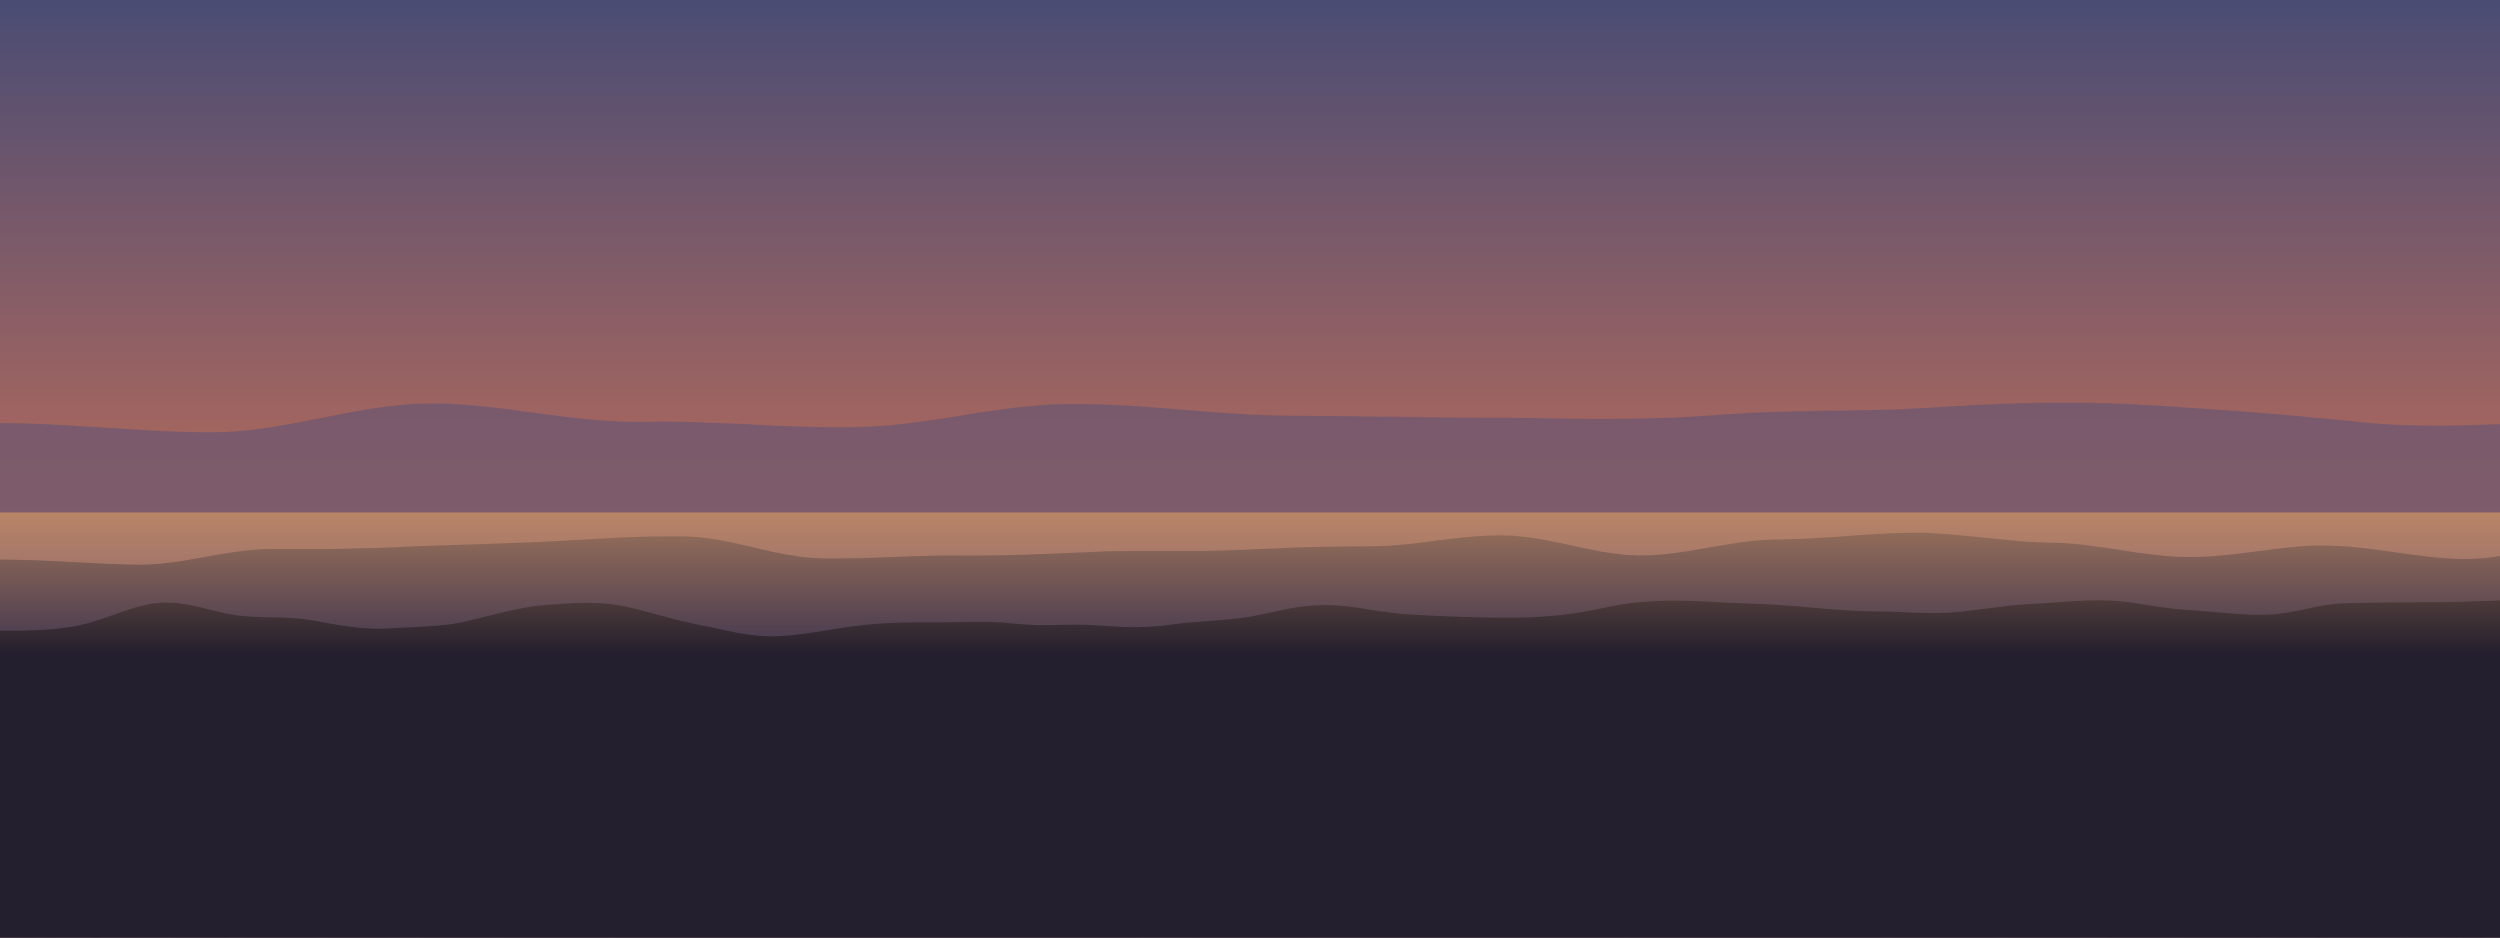
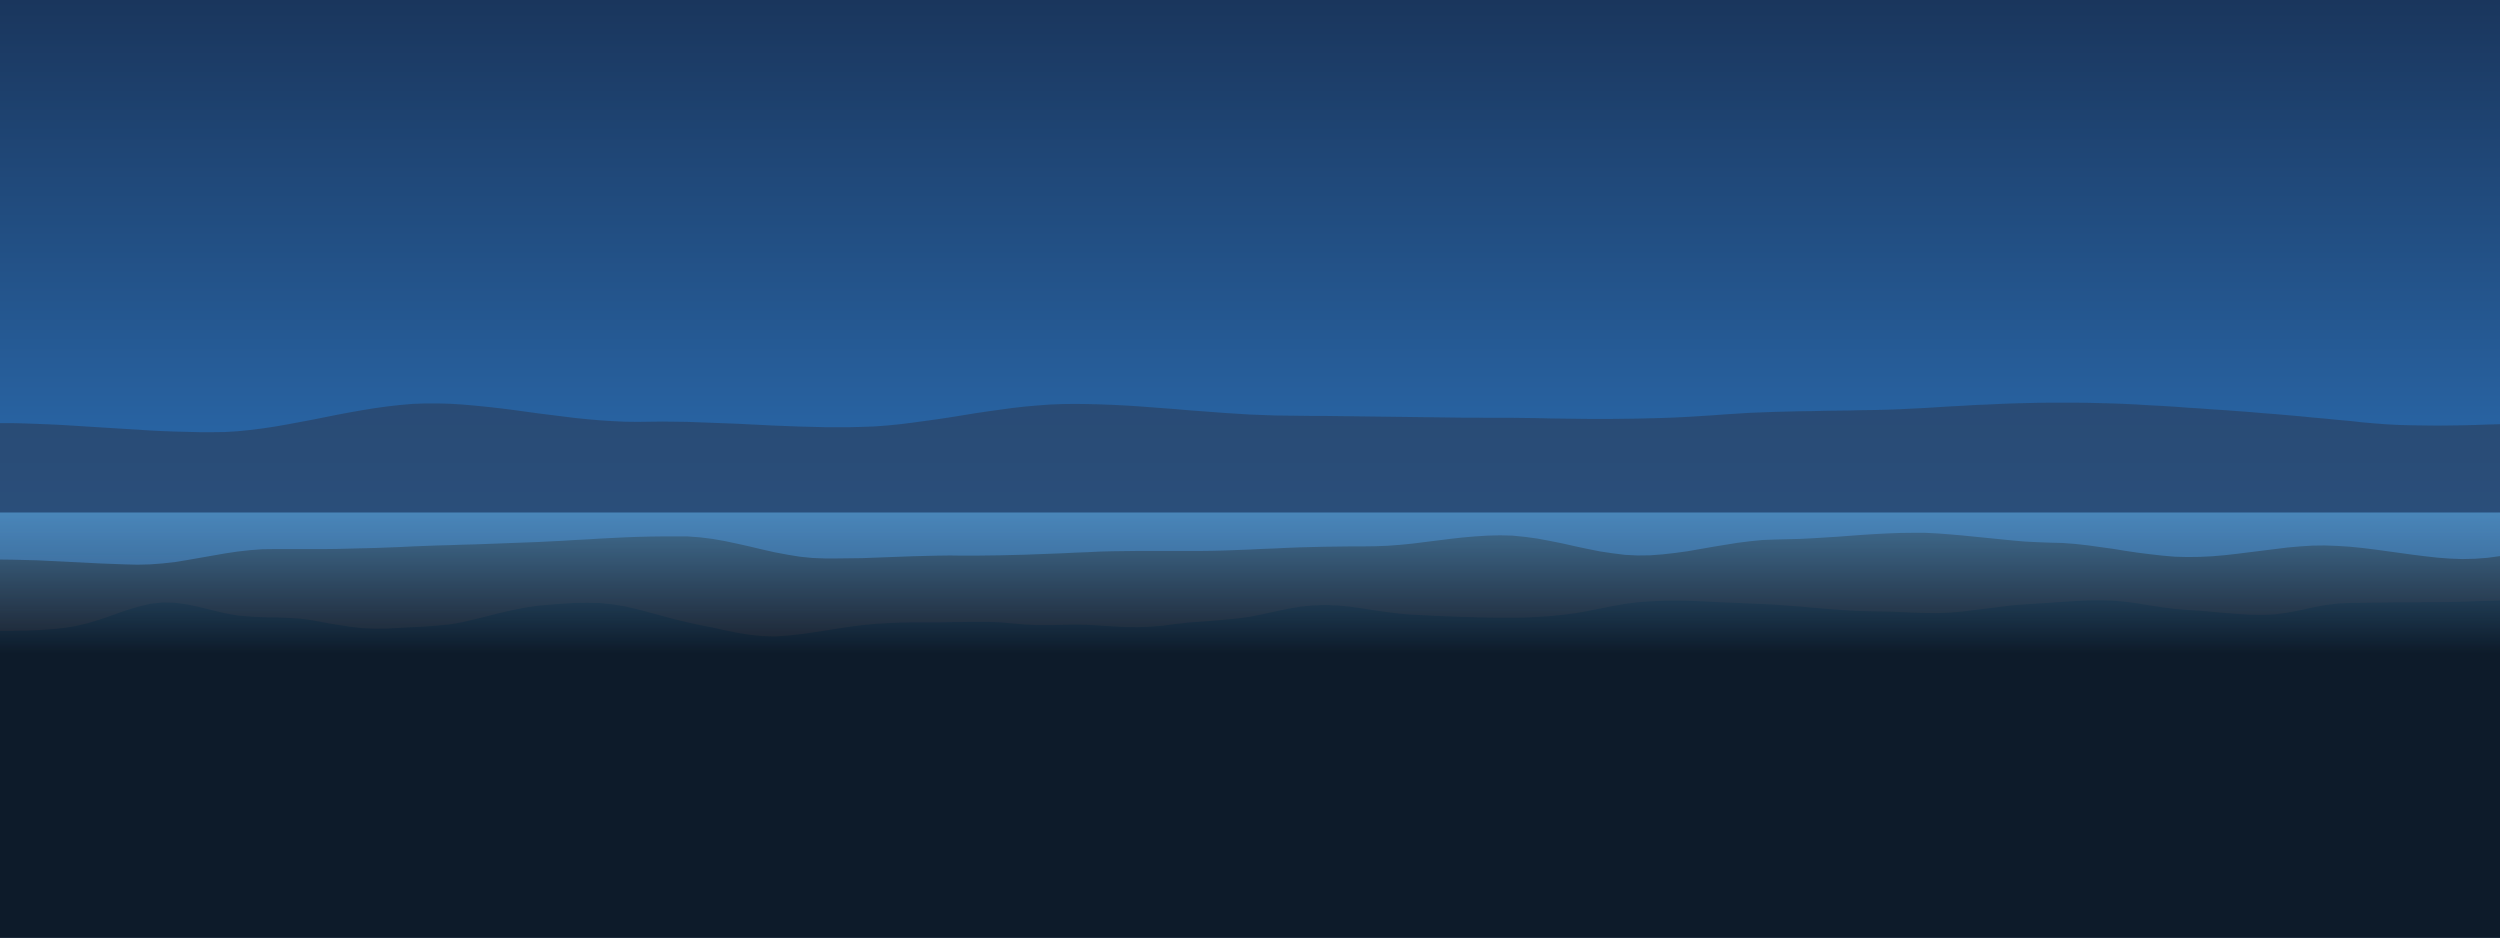
<svg xmlns="http://www.w3.org/2000/svg" viewBox="0 0 1600 600" preserveAspectRatio="xMidYMax slice">
  <view id="m" viewBox="100 250 800 290" preserveAspectRatio="xMidYMax slice" />
  <defs>
    <linearGradient id="sky" x1="0" y1="0" x2="0" y2="1">
-       <stop offset="0" style="stop-color:#4A4C74" />
-       <stop offset=".55" style="stop-color:#B36A5C" />
-       <stop offset="1" style="stop-color:#E8A664" />
+       <stop offset="0" style="stop-color:#1A365D" />
+       <stop offset=".55" style="stop-color:#2B6CB0" />
+       <stop offset="1" style="stop-color:#63B3ED" />
    </linearGradient>
    <radialGradient id="glow" cx=".5" cy=".92" r=".7">
-       <stop offset="0" style="stop-color:#FBD9A0" />
-       <stop offset="1" style="stop-color:#FBD9A0" stop-opacity="0" />
+       <stop offset="0" style="stop-color:#BEE3F8" />
+       <stop offset="1" style="stop-color:#BEE3F8" stop-opacity="0" />
    </radialGradient>
    <linearGradient id="haze" x1="0" y1="0" x2="0" y2="1">
-       <stop offset="0" style="stop-color:#E8A664" />
-       <stop offset="1" style="stop-color:#E8A664" stop-opacity="0" />
+       <stop offset="0" style="stop-color:#63B3ED" />
+       <stop offset="1" style="stop-color:#63B3ED" stop-opacity="0" />
    </linearGradient>
    <linearGradient id="water" x1="0" y1="0" x2="0" y2="1">
-       <stop offset="0" style="stop-color:#8E6C74" />
-       <stop offset="1" style="stop-color:#4E4054" />
+       <stop offset="0" style="stop-color:#2B6CB0" />
+       <stop offset="1" style="stop-color:#0D1B2A" />
    </linearGradient>
  </defs>
  <rect width="1600" height="600" fill="url(#sky)" />
  <ellipse cx="800" cy="600" rx="992" ry="330" fill="url(#glow)" />
-   <path d="M0 600L0 270.8L8 270.8L16 271.0L24 271.3L32 271.6L40 272.0L48 272.5L56 273.0L64 273.5L72 274.0L80 274.5L88 275.0L96 275.5L104 275.9L112 276.2L120 276.4L128 276.6L136 276.6L144 276.5L152 276.0L160 275.2L168 274.2L176 273.0L184 271.6L192 270.1L200 268.6L208 267.0L216 265.4L224 263.9L232 262.5L240 261.2L248 260.1L256 259.2L264 258.5L272 258.2L280 258.2L288 258.4L296 258.9L304 259.6L312 260.4L320 261.3L328 262.3L336 263.4L344 264.5L352 265.5L360 266.5L368 267.5L376 268.3L384 269.0L392 269.5L400 269.9L408 270.0L416 269.9L424 269.8L432 269.9L440 270.0L448 270.3L456 270.6L464 270.9L472 271.2L480 271.6L488 272.0L496 272.4L504 272.7L512 273.0L520 273.2L528 273.4L536 273.4L544 273.4L552 273.2L560 272.9L568 272.3L576 271.5L584 270.5L592 269.4L600 268.3L608 267.1L616 265.8L624 264.5L632 263.3L640 262.2L648 261.1L656 260.2L664 259.5L672 258.9L680 258.6L688 258.5L696 258.6L704 258.8L712 259.1L720 259.5L728 260.0L736 260.6L744 261.2L752 261.8L760 262.5L768 263.1L776 263.7L784 264.3L792 264.8L800 265.3L808 265.6L816 265.9L824 266.0L832 266.1L840 266.2L848 266.2L856 266.3L864 266.4L872 266.5L880 266.6L888 266.7L896 266.8L904 266.9L912 267.0L920 267.1L928 267.2L936 267.3L944 267.3L952 267.4L960 267.4L968 267.4L976 267.5L984 267.6L992 267.8L1000 267.9L1008 268.0L1016 268.1L1024 268.1L1032 268.1L1040 268.0L1048 267.9L1056 267.7L1064 267.5L1072 267.2L1080 266.8L1088 266.3L1096 265.8L1104 265.2L1112 264.7L1120 264.2L1128 263.9L1136 263.6L1144 263.4L1152 263.2L1160 263.1L1168 262.9L1176 262.8L1184 262.7L1192 262.5L1200 262.4L1208 262.2L1216 261.9L1224 261.5L1232 261.1L1240 260.6L1248 260.1L1256 259.7L1264 259.2L1272 258.9L1280 258.5L1288 258.2L1296 258.0L1304 257.8L1312 257.7L1320 257.7L1328 257.7L1336 257.8L1344 258.0L1352 258.2L1360 258.5L1368 258.9L1376 259.4L1384 259.8L1392 260.3L1400 260.9L1408 261.4L1416 262.0L1424 262.5L1432 263.1L1440 263.7L1448 264.4L1456 265.0L1464 265.7L1472 266.4L1480 267.2L1488 267.9L1496 268.7L1504 269.4L1512 270.3L1520 271.0L1528 271.6L1536 272.0L1544 272.2L1552 272.3L1560 272.4L1568 272.3L1576 272.2L1584 272.0L1592 271.7L1600 271.5L1600 600Z" fill="#6B5670" opacity=".72" />
-   <path d="M0 600L0 358.1L8 358.2L16 358.4L24 358.6L32 359.0L40 359.4L48 359.8L56 360.2L64 360.6L72 360.9L80 361.2L88 361.4L96 361.2L104 360.6L112 359.7L120 358.4L128 357.0L136 355.6L144 354.2L152 353.0L160 352.1L168 351.5L176 351.4L184 351.4L192 351.4L200 351.4L208 351.4L216 351.3L224 351.1L232 350.9L240 350.7L248 350.4L256 350.1L264 349.7L272 349.4L280 349.1L288 348.9L296 348.6L304 348.4L312 348.1L320 347.8L328 347.5L336 347.2L344 346.9L352 346.5L360 346.1L368 345.6L376 345.2L384 344.7L392 344.3L400 343.9L408 343.6L416 343.4L424 343.3L432 343.3L440 343.3L448 343.9L456 344.9L464 346.3L472 348.0L480 349.8L488 351.7L496 353.5L504 355.0L512 356.3L520 357.1L528 357.4L536 357.4L544 357.3L552 357.2L560 356.9L568 356.6L576 356.3L584 356.0L592 355.8L600 355.6L608 355.5L616 355.6L624 355.6L632 355.5L640 355.4L648 355.2L656 355.0L664 354.7L672 354.4L680 354.1L688 353.7L696 353.4L704 353.0L712 352.8L720 352.7L728 352.6L736 352.6L744 352.6L752 352.6L760 352.6L768 352.6L776 352.5L784 352.3L792 352.0L800 351.7L808 351.3L816 351.0L824 350.6L832 350.3L840 350.1L848 349.9L856 349.8L864 349.7L872 349.7L880 349.6L888 349.3L896 348.7L904 347.9L912 346.9L920 345.9L928 344.9L936 344.0L944 343.3L952 342.8L960 342.6L968 342.8L976 343.6L984 344.7L992 346.2L1000 347.8L1008 349.6L1016 351.3L1024 352.9L1032 354.1L1040 355.1L1048 355.5L1056 355.4L1064 354.8L1072 353.9L1080 352.8L1088 351.4L1096 350.0L1104 348.7L1112 347.4L1120 346.4L1128 345.6L1136 345.3L1144 345.1L1152 344.9L1160 344.5L1168 344.0L1176 343.5L1184 342.9L1192 342.3L1200 341.8L1208 341.4L1216 341.1L1224 341.0L1232 341.0L1240 341.4L1248 342.0L1256 342.7L1264 343.5L1272 344.3L1280 345.1L1288 345.9L1296 346.6L1304 347.0L1312 347.3L1320 347.5L1328 348.1L1336 349.0L1344 350.1L1352 351.2L1360 352.5L1368 353.7L1376 354.7L1384 355.6L1392 356.3L1400 356.5L1408 356.4L1416 356.0L1424 355.3L1432 354.4L1440 353.4L1448 352.4L1456 351.4L1464 350.4L1472 349.7L1480 349.2L1488 349.1L1496 349.4L1504 349.9L1512 350.7L1520 351.7L1528 352.8L1536 353.9L1544 355.0L1552 356.0L1560 356.9L1568 357.5L1576 357.8L1584 357.6L1592 357.0L1600 355.9L1600 600Z" fill="#43374F" />
+   <path d="M0 600L0 270.8L8 270.8L16 271.0L24 271.3L32 271.6L40 272.0L48 272.5L56 273.0L64 273.5L72 274.0L80 274.5L88 275.0L96 275.5L104 275.9L112 276.2L120 276.4L128 276.6L136 276.6L144 276.5L152 276.0L160 275.2L168 274.2L176 273.0L184 271.6L192 270.1L200 268.6L208 267.0L216 265.4L224 263.9L232 262.5L240 261.2L248 260.1L256 259.2L264 258.5L272 258.2L280 258.2L288 258.4L296 258.9L304 259.6L312 260.4L320 261.3L328 262.3L336 263.4L344 264.5L352 265.5L360 266.5L368 267.5L376 268.3L384 269.0L392 269.5L400 269.9L408 270.0L416 269.9L424 269.8L432 269.9L440 270.0L448 270.3L456 270.6L464 270.9L472 271.2L480 271.6L488 272.0L496 272.4L504 272.7L512 273.0L520 273.2L528 273.4L536 273.4L544 273.4L552 273.2L560 272.9L568 272.3L576 271.5L584 270.5L592 269.4L600 268.3L608 267.1L616 265.8L624 264.5L632 263.3L640 262.2L648 261.1L656 260.2L664 259.5L672 258.9L680 258.6L688 258.5L696 258.6L704 258.8L712 259.1L720 259.5L728 260.0L736 260.6L744 261.2L752 261.8L760 262.5L768 263.1L776 263.7L784 264.3L792 264.8L800 265.3L808 265.6L816 265.9L824 266.0L832 266.1L840 266.2L848 266.2L856 266.3L864 266.4L872 266.5L880 266.6L888 266.7L896 266.8L904 266.9L912 267.0L920 267.1L928 267.2L936 267.3L944 267.3L952 267.4L960 267.4L968 267.4L976 267.5L984 267.6L992 267.8L1000 267.9L1008 268.0L1016 268.1L1024 268.1L1032 268.1L1040 268.0L1048 267.9L1056 267.7L1064 267.5L1072 267.2L1080 266.8L1088 266.3L1096 265.8L1104 265.2L1112 264.7L1120 264.2L1128 263.9L1136 263.6L1144 263.4L1152 263.2L1160 263.1L1168 262.9L1176 262.8L1184 262.7L1192 262.5L1200 262.4L1208 262.2L1216 261.9L1224 261.5L1232 261.1L1240 260.6L1248 260.1L1256 259.7L1264 259.2L1272 258.9L1280 258.5L1288 258.2L1296 258.0L1304 257.8L1312 257.7L1320 257.7L1328 257.7L1336 257.8L1344 258.0L1352 258.2L1360 258.5L1368 258.9L1376 259.4L1384 259.8L1392 260.3L1400 260.9L1408 261.4L1416 262.0L1424 262.5L1432 263.1L1440 263.7L1448 264.4L1456 265.0L1464 265.7L1472 266.4L1480 267.2L1488 267.9L1496 268.7L1504 269.4L1512 270.3L1520 271.0L1528 271.6L1536 272.0L1544 272.2L1552 272.3L1560 272.4L1568 272.3L1576 272.2L1584 272.0L1592 271.7L1600 271.5L1600 600Z" fill="#2A4365" opacity=".72" />
+   <path d="M0 600L0 358.1L8 358.2L16 358.4L24 358.6L32 359.0L40 359.4L48 359.8L56 360.2L64 360.6L72 360.9L80 361.2L88 361.4L96 361.2L104 360.6L112 359.7L120 358.4L128 357.0L136 355.6L144 354.2L152 353.0L160 352.1L168 351.5L176 351.4L184 351.4L192 351.4L200 351.4L208 351.4L216 351.3L224 351.1L232 350.9L240 350.7L248 350.4L256 350.1L264 349.7L272 349.4L280 349.1L288 348.9L296 348.6L304 348.4L312 348.1L320 347.8L328 347.5L336 347.2L344 346.9L352 346.5L360 346.1L368 345.6L376 345.2L384 344.7L392 344.3L400 343.9L408 343.6L416 343.4L424 343.3L432 343.3L440 343.3L448 343.9L456 344.9L464 346.3L472 348.0L480 349.8L488 351.7L496 353.5L504 355.0L512 356.3L520 357.1L528 357.4L536 357.4L544 357.3L552 357.2L560 356.9L568 356.6L576 356.3L584 356.0L592 355.8L600 355.6L608 355.5L616 355.6L624 355.6L632 355.5L640 355.4L648 355.2L656 355.0L664 354.7L672 354.4L680 354.1L688 353.7L696 353.4L704 353.0L712 352.8L720 352.7L728 352.6L736 352.6L744 352.6L752 352.6L760 352.6L768 352.6L776 352.5L784 352.3L792 352.0L800 351.7L808 351.3L816 351.0L824 350.6L832 350.3L840 350.1L848 349.9L856 349.8L864 349.7L872 349.7L880 349.6L888 349.3L896 348.7L904 347.9L912 346.9L920 345.9L928 344.9L936 344.0L944 343.3L952 342.8L960 342.6L968 342.8L976 343.6L984 344.7L992 346.2L1000 347.8L1008 349.6L1016 351.3L1024 352.9L1032 354.1L1040 355.1L1048 355.5L1056 355.4L1064 354.8L1072 353.9L1080 352.8L1088 351.4L1096 350.0L1104 348.7L1112 347.4L1120 346.4L1128 345.6L1136 345.3L1144 345.1L1152 344.9L1160 344.5L1168 344.0L1176 343.5L1184 342.9L1192 342.3L1200 341.8L1208 341.4L1216 341.1L1224 341.0L1232 341.0L1240 341.4L1248 342.0L1256 342.7L1264 343.5L1272 344.3L1280 345.1L1288 345.9L1296 346.6L1304 347.0L1312 347.3L1320 347.5L1328 348.1L1336 349.0L1344 350.1L1352 351.2L1360 352.5L1368 353.7L1376 354.7L1384 355.6L1392 356.3L1400 356.5L1408 356.4L1416 356.0L1424 355.3L1432 354.4L1440 353.4L1448 352.4L1456 351.4L1464 350.4L1472 349.7L1480 349.2L1488 349.1L1496 349.4L1504 349.9L1512 350.7L1520 351.7L1528 352.8L1536 353.9L1544 355.0L1552 356.0L1560 356.9L1568 357.5L1576 357.8L1584 357.6L1592 357.0L1600 355.9L1600 600Z" fill="#1A202C" />
  <rect y="418" width="1600" height="182" fill="url(#water)" />
-   <path d="M0 600L0 403.7L8 403.7L16 403.6L24 403.3L32 402.8L40 402.0L48 400.8L56 398.9L64 396.5L72 393.7L80 390.9L88 388.4L96 386.5L104 385.6L112 385.8L120 386.9L128 388.6L136 390.6L144 392.5L152 393.9L160 394.6L168 395.0L176 395.1L184 395.4L192 395.9L200 397.0L208 398.5L216 399.9L224 401.1L232 402.0L240 402.4L248 402.3L256 401.8L264 401.4L272 401.0L280 400.4L288 399.6L296 398.2L304 396.3L312 394.3L320 392.3L328 390.5L336 388.9L344 387.7L352 387.0L360 386.4L368 385.9L376 385.8L384 386.0L392 386.8L400 388.1L408 390.0L416 392.1L424 394.2L432 396.4L440 398.3L448 400.1L456 401.6L464 403.4L472 405.0L480 406.3L488 407.1L496 407.3L504 406.8L512 405.9L520 404.8L528 403.6L536 402.3L544 401.1L552 400.1L560 399.3L568 398.8L576 398.5L584 398.3L592 398.3L600 398.3L608 398.2L616 398.1L624 398.0L632 398.0L640 398.3L648 399.0L656 399.7L664 400.1L672 400.1L680 399.9L688 399.8L696 399.9L704 400.4L712 400.9L720 401.3L728 401.4L736 401.1L744 400.5L752 399.4L760 398.5L768 397.9L776 397.3L784 396.6L792 395.8L800 394.7L808 393.1L816 391.4L824 389.7L832 388.3L840 387.5L848 387.2L856 387.5L864 388.3L872 389.4L880 390.7L888 391.8L896 392.8L904 393.4L912 393.8L920 394.2L928 394.5L936 394.8L944 395.0L952 395.2L960 395.3L968 395.3L976 395.2L984 394.8L992 394.3L1000 393.5L1008 392.5L1016 391.1L1024 389.5L1032 387.9L1040 386.5L1048 385.5L1056 384.9L1064 384.5L1072 384.4L1080 384.5L1088 384.8L1096 385.2L1104 385.6L1112 385.9L1120 386.3L1128 386.6L1136 387.0L1144 387.6L1152 388.2L1160 388.9L1168 389.6L1176 390.2L1184 390.8L1192 391.1L1200 391.3L1208 391.4L1216 391.7L1224 392.1L1232 392.3L1240 392.4L1248 392.1L1256 391.4L1264 390.4L1272 389.4L1280 388.4L1288 387.4L1296 386.8L1304 386.3L1312 385.8L1320 385.2L1328 384.7L1336 384.3L1344 384.2L1352 384.4L1360 385.1L1368 386.2L1376 387.5L1384 388.7L1392 389.7L1400 390.4L1408 390.9L1416 391.6L1424 392.3L1432 392.9L1440 393.4L1448 393.5L1456 393.2L1464 392.1L1472 390.6L1480 388.8L1488 387.3L1496 386.3L1504 385.9L1512 385.8L1520 385.7L1528 385.6L1536 385.5L1544 385.5L1552 385.4L1560 385.4L1568 385.3L1576 385.1L1584 384.8L1592 384.6L1600 384.3L1600 600Z" fill="#241F2E" />
+   <path d="M0 600L0 403.7L8 403.7L16 403.6L24 403.3L32 402.8L40 402.0L48 400.8L56 398.9L64 396.5L72 393.7L80 390.9L88 388.4L96 386.5L104 385.6L112 385.8L120 386.9L128 388.6L136 390.6L144 392.5L152 393.9L160 394.6L168 395.0L176 395.1L184 395.4L192 395.9L200 397.0L208 398.5L216 399.9L224 401.1L232 402.0L240 402.4L248 402.3L256 401.8L264 401.4L272 401.0L280 400.4L288 399.6L296 398.2L304 396.3L312 394.3L320 392.3L328 390.5L336 388.9L344 387.7L352 387.0L360 386.4L368 385.9L376 385.8L384 386.0L392 386.8L400 388.1L408 390.0L416 392.1L424 394.2L432 396.4L440 398.3L448 400.1L456 401.6L464 403.4L472 405.0L480 406.3L488 407.1L496 407.3L504 406.8L512 405.9L520 404.8L528 403.6L536 402.3L544 401.1L552 400.1L560 399.3L568 398.8L576 398.5L584 398.3L592 398.3L600 398.3L608 398.2L616 398.1L624 398.0L632 398.0L640 398.3L648 399.0L656 399.7L664 400.1L672 400.1L680 399.9L688 399.8L696 399.9L704 400.4L712 400.9L720 401.3L728 401.4L736 401.1L744 400.5L752 399.4L760 398.5L768 397.9L776 397.3L784 396.6L792 395.8L800 394.7L808 393.1L816 391.4L824 389.7L832 388.3L840 387.5L848 387.2L856 387.5L864 388.3L872 389.4L880 390.7L888 391.8L896 392.8L904 393.4L912 393.8L920 394.2L928 394.5L936 394.8L944 395.0L952 395.2L960 395.3L968 395.3L976 395.2L984 394.8L992 394.3L1000 393.5L1008 392.5L1016 391.1L1024 389.5L1032 387.9L1040 386.5L1048 385.5L1056 384.9L1064 384.5L1072 384.4L1080 384.5L1088 384.8L1096 385.2L1104 385.6L1112 385.9L1120 386.3L1128 386.6L1136 387.0L1144 387.6L1152 388.2L1160 388.9L1168 389.6L1176 390.2L1184 390.8L1192 391.1L1200 391.3L1208 391.4L1216 391.7L1224 392.1L1232 392.3L1240 392.4L1248 392.1L1256 391.4L1264 390.4L1272 389.4L1280 388.4L1288 387.4L1296 386.8L1304 386.3L1312 385.8L1320 385.2L1328 384.7L1336 384.3L1344 384.2L1352 384.4L1360 385.1L1368 386.2L1376 387.5L1384 388.7L1392 389.7L1400 390.4L1408 390.9L1416 391.6L1424 392.3L1432 392.9L1440 393.4L1448 393.5L1456 393.2L1464 392.1L1472 390.6L1480 388.8L1488 387.3L1496 386.3L1504 385.9L1512 385.8L1520 385.7L1528 385.6L1536 385.5L1544 385.5L1552 385.4L1560 385.4L1568 385.3L1576 385.1L1584 384.8L1592 384.6L1600 384.3L1600 600Z" fill="#0D1B2A" />
  <rect y="328" width="1600" height="90" fill="url(#haze)" opacity=".55" />
</svg>
